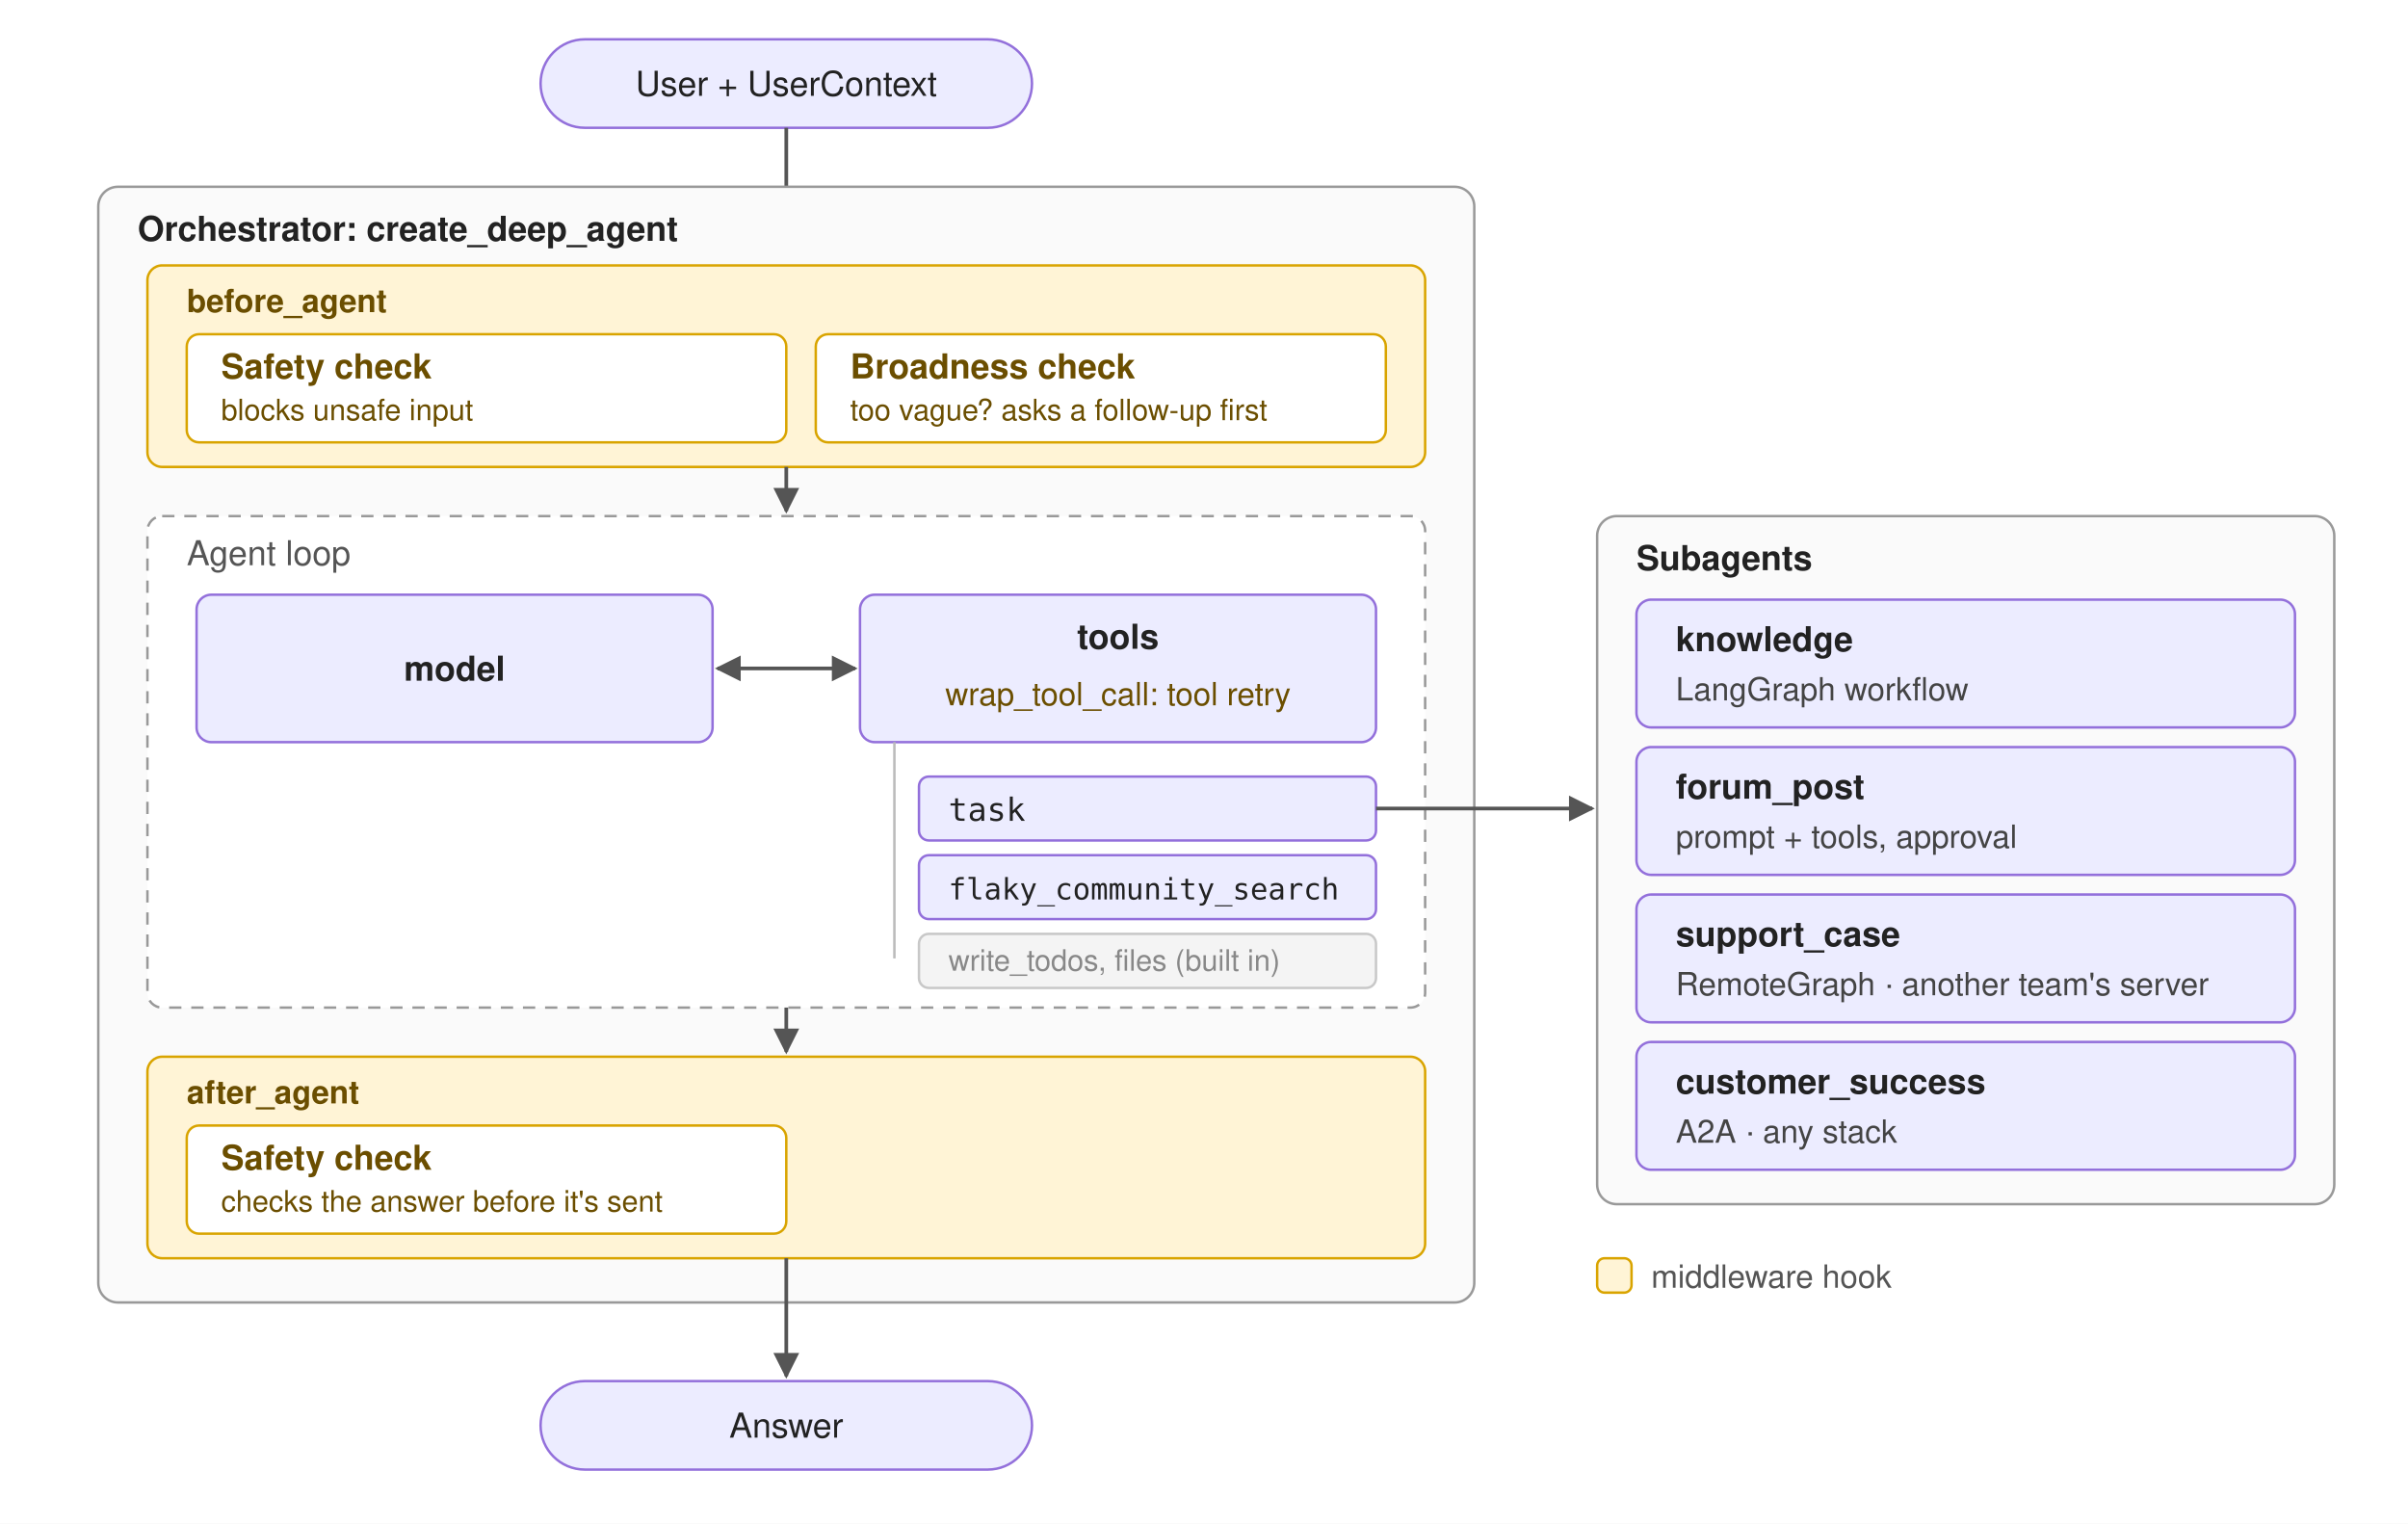
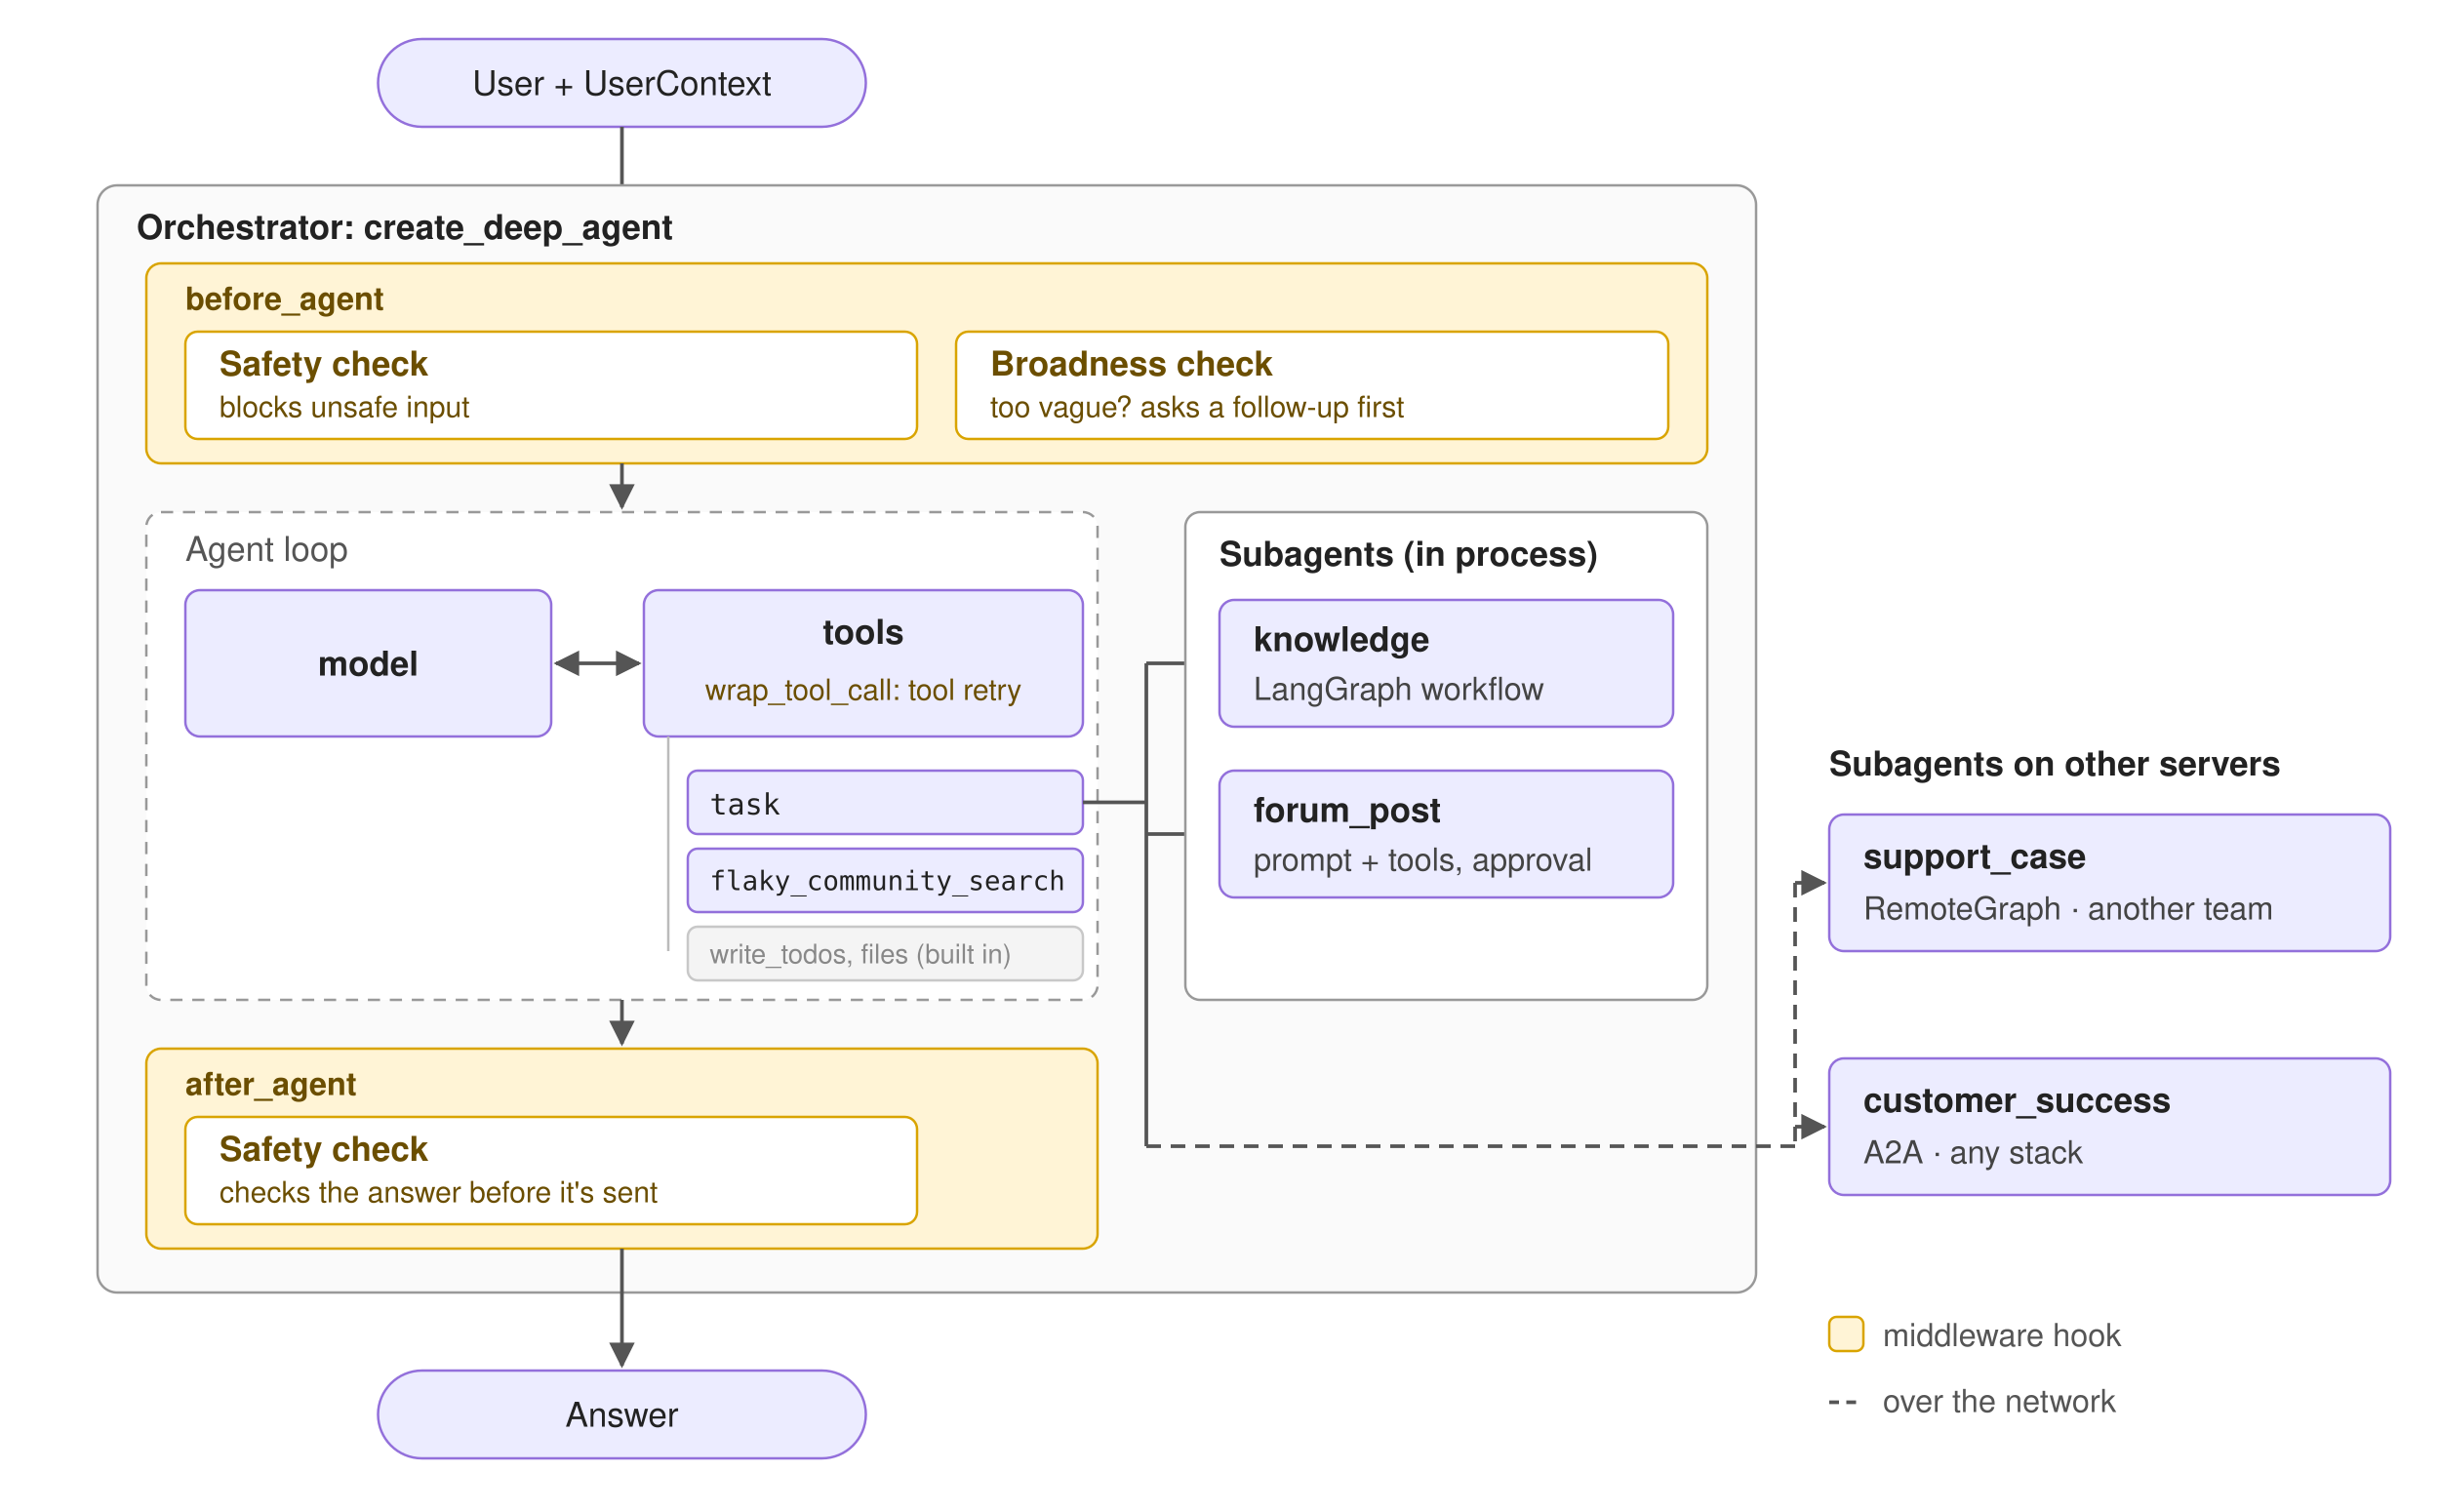
- <svg xmlns="http://www.w3.org/2000/svg" viewBox="0 0 980 620" width="980" height="620" font-family="-apple-system, BlinkMacSystemFont, 'Segoe UI', Helvetica, Arial, sans-serif" font-size="14">
+ <svg xmlns="http://www.w3.org/2000/svg" viewBox="0 0 1000 620" width="1000" height="620" font-family="-apple-system, BlinkMacSystemFont, 'Segoe UI', Helvetica, Arial, sans-serif" font-size="14">
  <defs>
    <marker id="arrow" viewBox="0 0 10 10" refX="9" refY="5" markerWidth="7" markerHeight="7" orient="auto-start-reverse">
      <path d="M0,0 L10,5 L0,10 z" fill="#555" />
    </marker>
  </defs>
-   <rect width="980" height="620" fill="#ffffff" />
-   <rect x="220" y="16" width="200" height="36" rx="18" fill="#ECECFF" stroke="#9370DB" />
-   <text x="320" y="39" text-anchor="middle" fill="#222">User + UserContext</text>
-   <line x1="320" y1="52" x2="320" y2="106" stroke="#555" stroke-width="1.5" marker-end="url(#arrow)" />
-   <rect x="40" y="76" width="560" height="454" rx="8" fill="#FAFAFA" stroke="#999" />
+   <rect width="1000" height="620" fill="#ffffff" />
+   <rect x="155" y="16" width="200" height="36" rx="18" fill="#ECECFF" stroke="#9370DB" />
+   <text x="255" y="39" text-anchor="middle" fill="#222">User + UserContext</text>
+   <line x1="255" y1="52" x2="255" y2="106" stroke="#555" stroke-width="1.5" marker-end="url(#arrow)" />
+   <rect x="40" y="76" width="680" height="454" rx="8" fill="#FAFAFA" stroke="#999" />
  <text x="56" y="98" font-weight="600" fill="#222">Orchestrator: create_deep_agent</text>
-   <rect x="60" y="108" width="520" height="82" rx="6" fill="#FFF4D6" stroke="#D9A400" />
+   <rect x="60" y="108" width="640" height="82" rx="6" fill="#FFF4D6" stroke="#D9A400" />
  <text x="76" y="127" font-size="13" font-weight="600" fill="#6B4E00">before_agent</text>
-   <rect x="76" y="136" width="244" height="44" rx="5" fill="#FFFFFF" stroke="#D9A400" />
+   <rect x="76" y="136" width="300" height="44" rx="5" fill="#FFFFFF" stroke="#D9A400" />
  <text x="90" y="154" font-weight="600" fill="#6B4E00">Safety check</text>
  <text x="90" y="171" font-size="12" fill="#6B4E00">blocks unsafe input</text>
-   <rect x="332" y="136" width="232" height="44" rx="5" fill="#FFFFFF" stroke="#D9A400" />
-   <text x="346" y="154" font-weight="600" fill="#6B4E00">Broadness check</text>
-   <text x="346" y="171" font-size="12" fill="#6B4E00">too vague? asks a follow-up first</text>
-   <line x1="320" y1="190" x2="320" y2="208" stroke="#555" stroke-width="1.5" marker-end="url(#arrow)" />
-   <rect x="60" y="210" width="520" height="200" rx="6" fill="#FFFFFF" stroke="#999" stroke-dasharray="5 4" />
+   <rect x="392" y="136" width="292" height="44" rx="5" fill="#FFFFFF" stroke="#D9A400" />
+   <text x="406" y="154" font-weight="600" fill="#6B4E00">Broadness check</text>
+   <text x="406" y="171" font-size="12" fill="#6B4E00">too vague? asks a follow-up first</text>
+   <line x1="255" y1="190" x2="255" y2="208" stroke="#555" stroke-width="1.5" marker-end="url(#arrow)" />
+   <rect x="60" y="210" width="390" height="200" rx="6" fill="#FFFFFF" stroke="#999" stroke-dasharray="5 4" />
  <text x="76" y="230" fill="#555">Agent loop</text>
-   <rect x="80" y="242" width="210" height="60" rx="6" fill="#ECECFF" stroke="#9370DB" />
-   <text x="185" y="277" text-anchor="middle" font-weight="600" fill="#222">model</text>
-   <rect x="350" y="242" width="210" height="60" rx="6" fill="#ECECFF" stroke="#9370DB" />
-   <text x="455" y="264" text-anchor="middle" font-weight="600" fill="#222">tools</text>
-   <text x="455" y="287" text-anchor="middle" font-size="13" fill="#6B4E00">wrap_tool_call: tool retry</text>
-   <line x1="292" y1="272" x2="348" y2="272" stroke="#555" stroke-width="1.5" marker-start="url(#arrow)" marker-end="url(#arrow)" />
-   <line x1="364" y1="302" x2="364" y2="390" stroke="#bbb" />
-   <rect x="374" y="316" width="186" height="26" rx="4" fill="#ECECFF" stroke="#9370DB" />
-   <text x="386" y="334" font-family="ui-monospace, SFMono-Regular, Menlo, monospace" font-size="13" fill="#222">task</text>
-   <rect x="374" y="348" width="186" height="26" rx="4" fill="#ECECFF" stroke="#9370DB" />
-   <text x="386" y="366" font-family="ui-monospace, SFMono-Regular, Menlo, monospace" font-size="12" fill="#222">flaky_community_search</text>
-   <rect x="374" y="380" width="186" height="22" rx="4" fill="#F4F4F4" stroke="#C8C8C8" />
-   <text x="386" y="395" font-size="12" fill="#888">write_todos, files (built in)</text>
-   <line x1="320" y1="410" x2="320" y2="428" stroke="#555" stroke-width="1.5" marker-end="url(#arrow)" />
-   <rect x="60" y="430" width="520" height="82" rx="6" fill="#FFF4D6" stroke="#D9A400" />
+   <rect x="76" y="242" width="150" height="60" rx="6" fill="#ECECFF" stroke="#9370DB" />
+   <text x="151" y="277" text-anchor="middle" font-weight="600" fill="#222">model</text>
+   <rect x="264" y="242" width="180" height="60" rx="6" fill="#ECECFF" stroke="#9370DB" />
+   <text x="354" y="264" text-anchor="middle" font-weight="600" fill="#222">tools</text>
+   <text x="354" y="287" text-anchor="middle" font-size="12" fill="#6B4E00">wrap_tool_call: tool retry</text>
+   <line x1="228" y1="272" x2="262" y2="272" stroke="#555" stroke-width="1.5" marker-start="url(#arrow)" marker-end="url(#arrow)" />
+   <line x1="274" y1="302" x2="274" y2="390" stroke="#bbb" />
+   <rect x="282" y="316" width="162" height="26" rx="4" fill="#ECECFF" stroke="#9370DB" />
+   <text x="291" y="334" font-family="ui-monospace, SFMono-Regular, Menlo, monospace" font-size="12" fill="#222">task</text>
+   <rect x="282" y="348" width="162" height="26" rx="4" fill="#ECECFF" stroke="#9370DB" />
+   <text x="291" y="365" font-family="ui-monospace, SFMono-Regular, Menlo, monospace" font-size="11" fill="#222">flaky_community_search</text>
+   <rect x="282" y="380" width="162" height="22" rx="4" fill="#F4F4F4" stroke="#C8C8C8" />
+   <text x="291" y="395" font-size="11" fill="#888">write_todos, files (built in)</text>
+   <line x1="444" y1="329" x2="470" y2="329" stroke="#555" stroke-width="1.5" />
+   <line x1="470" y1="272" x2="470" y2="470" stroke="#555" stroke-width="1.5" />
+   <line x1="470" y1="272" x2="498" y2="272" stroke="#555" stroke-width="1.5" marker-end="url(#arrow)" />
+   <line x1="470" y1="342" x2="498" y2="342" stroke="#555" stroke-width="1.5" marker-end="url(#arrow)" />
+   <rect x="486" y="210" width="214" height="200" rx="6" fill="#FFFFFF" stroke="#999" />
+   <text x="500" y="232" font-weight="600" fill="#222">Subagents (in process)</text>
+   <rect x="500" y="246" width="186" height="52" rx="6" fill="#ECECFF" stroke="#9370DB" />
+   <text x="514" y="267" font-weight="600" fill="#222">knowledge</text>
+   <text x="514" y="287" font-size="13" fill="#444">LangGraph workflow</text>
+   <rect x="500" y="316" width="186" height="52" rx="6" fill="#ECECFF" stroke="#9370DB" />
+   <text x="514" y="337" font-weight="600" fill="#222">forum_post</text>
+   <text x="514" y="357" font-size="13" fill="#444">prompt + tools, approval</text>
+   <line x1="255" y1="410" x2="255" y2="428" stroke="#555" stroke-width="1.5" marker-end="url(#arrow)" />
+   <rect x="60" y="430" width="390" height="82" rx="6" fill="#FFF4D6" stroke="#D9A400" />
  <text x="76" y="449" font-size="13" font-weight="600" fill="#6B4E00">after_agent</text>
-   <rect x="76" y="458" width="244" height="44" rx="5" fill="#FFFFFF" stroke="#D9A400" />
+   <rect x="76" y="458" width="300" height="44" rx="5" fill="#FFFFFF" stroke="#D9A400" />
  <text x="90" y="476" font-weight="600" fill="#6B4E00">Safety check</text>
  <text x="90" y="493" font-size="12" fill="#6B4E00">checks the answer before it's sent</text>
-   <line x1="320" y1="512" x2="320" y2="560" stroke="#555" stroke-width="1.5" marker-end="url(#arrow)" />
-   <rect x="220" y="562" width="200" height="36" rx="18" fill="#ECECFF" stroke="#9370DB" />
-   <text x="320" y="585" text-anchor="middle" fill="#222">Answer</text>
-   <line x1="560" y1="329" x2="648" y2="329" stroke="#555" stroke-width="1.5" marker-end="url(#arrow)" />
-   <rect x="650" y="210" width="300" height="280" rx="8" fill="#FAFAFA" stroke="#999" />
-   <text x="666" y="232" font-weight="600" fill="#222">Subagents</text>
-   <rect x="666" y="244" width="268" height="52" rx="6" fill="#ECECFF" stroke="#9370DB" />
-   <text x="682" y="265" font-weight="600" fill="#222">knowledge</text>
-   <text x="682" y="285" font-size="13" fill="#444">LangGraph workflow</text>
-   <rect x="666" y="304" width="268" height="52" rx="6" fill="#ECECFF" stroke="#9370DB" />
-   <text x="682" y="325" font-weight="600" fill="#222">forum_post</text>
-   <text x="682" y="345" font-size="13" fill="#444">prompt + tools, approval</text>
-   <rect x="666" y="364" width="268" height="52" rx="6" fill="#ECECFF" stroke="#9370DB" />
-   <text x="682" y="385" font-weight="600" fill="#222">support_case</text>
-   <text x="682" y="405" font-size="13" fill="#444">RemoteGraph · another team's server</text>
-   <rect x="666" y="424" width="268" height="52" rx="6" fill="#ECECFF" stroke="#9370DB" />
-   <text x="682" y="445" font-weight="600" fill="#222">customer_success</text>
-   <text x="682" y="465" font-size="13" fill="#444">A2A · any stack</text>
-   <rect x="650" y="512" width="14" height="14" rx="3" fill="#FFF4D6" stroke="#D9A400" />
-   <text x="672" y="524" font-size="13" fill="#555">middleware hook</text>
+   <line x1="255" y1="512" x2="255" y2="560" stroke="#555" stroke-width="1.5" marker-end="url(#arrow)" />
+   <rect x="155" y="562" width="200" height="36" rx="18" fill="#ECECFF" stroke="#9370DB" />
+   <text x="255" y="585" text-anchor="middle" fill="#222">Answer</text>
+   <line x1="470" y1="470" x2="736" y2="470" stroke="#555" stroke-width="1.5" stroke-dasharray="6 4" />
+   <line x1="736" y1="362" x2="736" y2="470" stroke="#555" stroke-width="1.5" stroke-dasharray="6 4" />
+   <line x1="736" y1="362" x2="748" y2="362" stroke="#555" stroke-width="1.5" marker-end="url(#arrow)" />
+   <line x1="736" y1="462" x2="748" y2="462" stroke="#555" stroke-width="1.5" marker-end="url(#arrow)" />
+   <text x="750" y="318" font-weight="600" fill="#222">Subagents on other servers</text>
+   <rect x="750" y="334" width="230" height="56" rx="6" fill="#ECECFF" stroke="#9370DB" />
+   <text x="764" y="356" font-weight="600" fill="#222">support_case</text>
+   <text x="764" y="377" font-size="13" fill="#444">RemoteGraph · another team</text>
+   <rect x="750" y="434" width="230" height="56" rx="6" fill="#ECECFF" stroke="#9370DB" />
+   <text x="764" y="456" font-weight="600" fill="#222">customer_success</text>
+   <text x="764" y="477" font-size="13" fill="#444">A2A · any stack</text>
+   <rect x="750" y="540" width="14" height="14" rx="3" fill="#FFF4D6" stroke="#D9A400" />
+   <text x="772" y="552" font-size="13" fill="#555">middleware hook</text>
+   <line x1="750" y1="575" x2="764" y2="575" stroke="#555" stroke-width="1.5" stroke-dasharray="4 3" />
+   <text x="772" y="579" font-size="13" fill="#555">over the network</text>
</svg>
